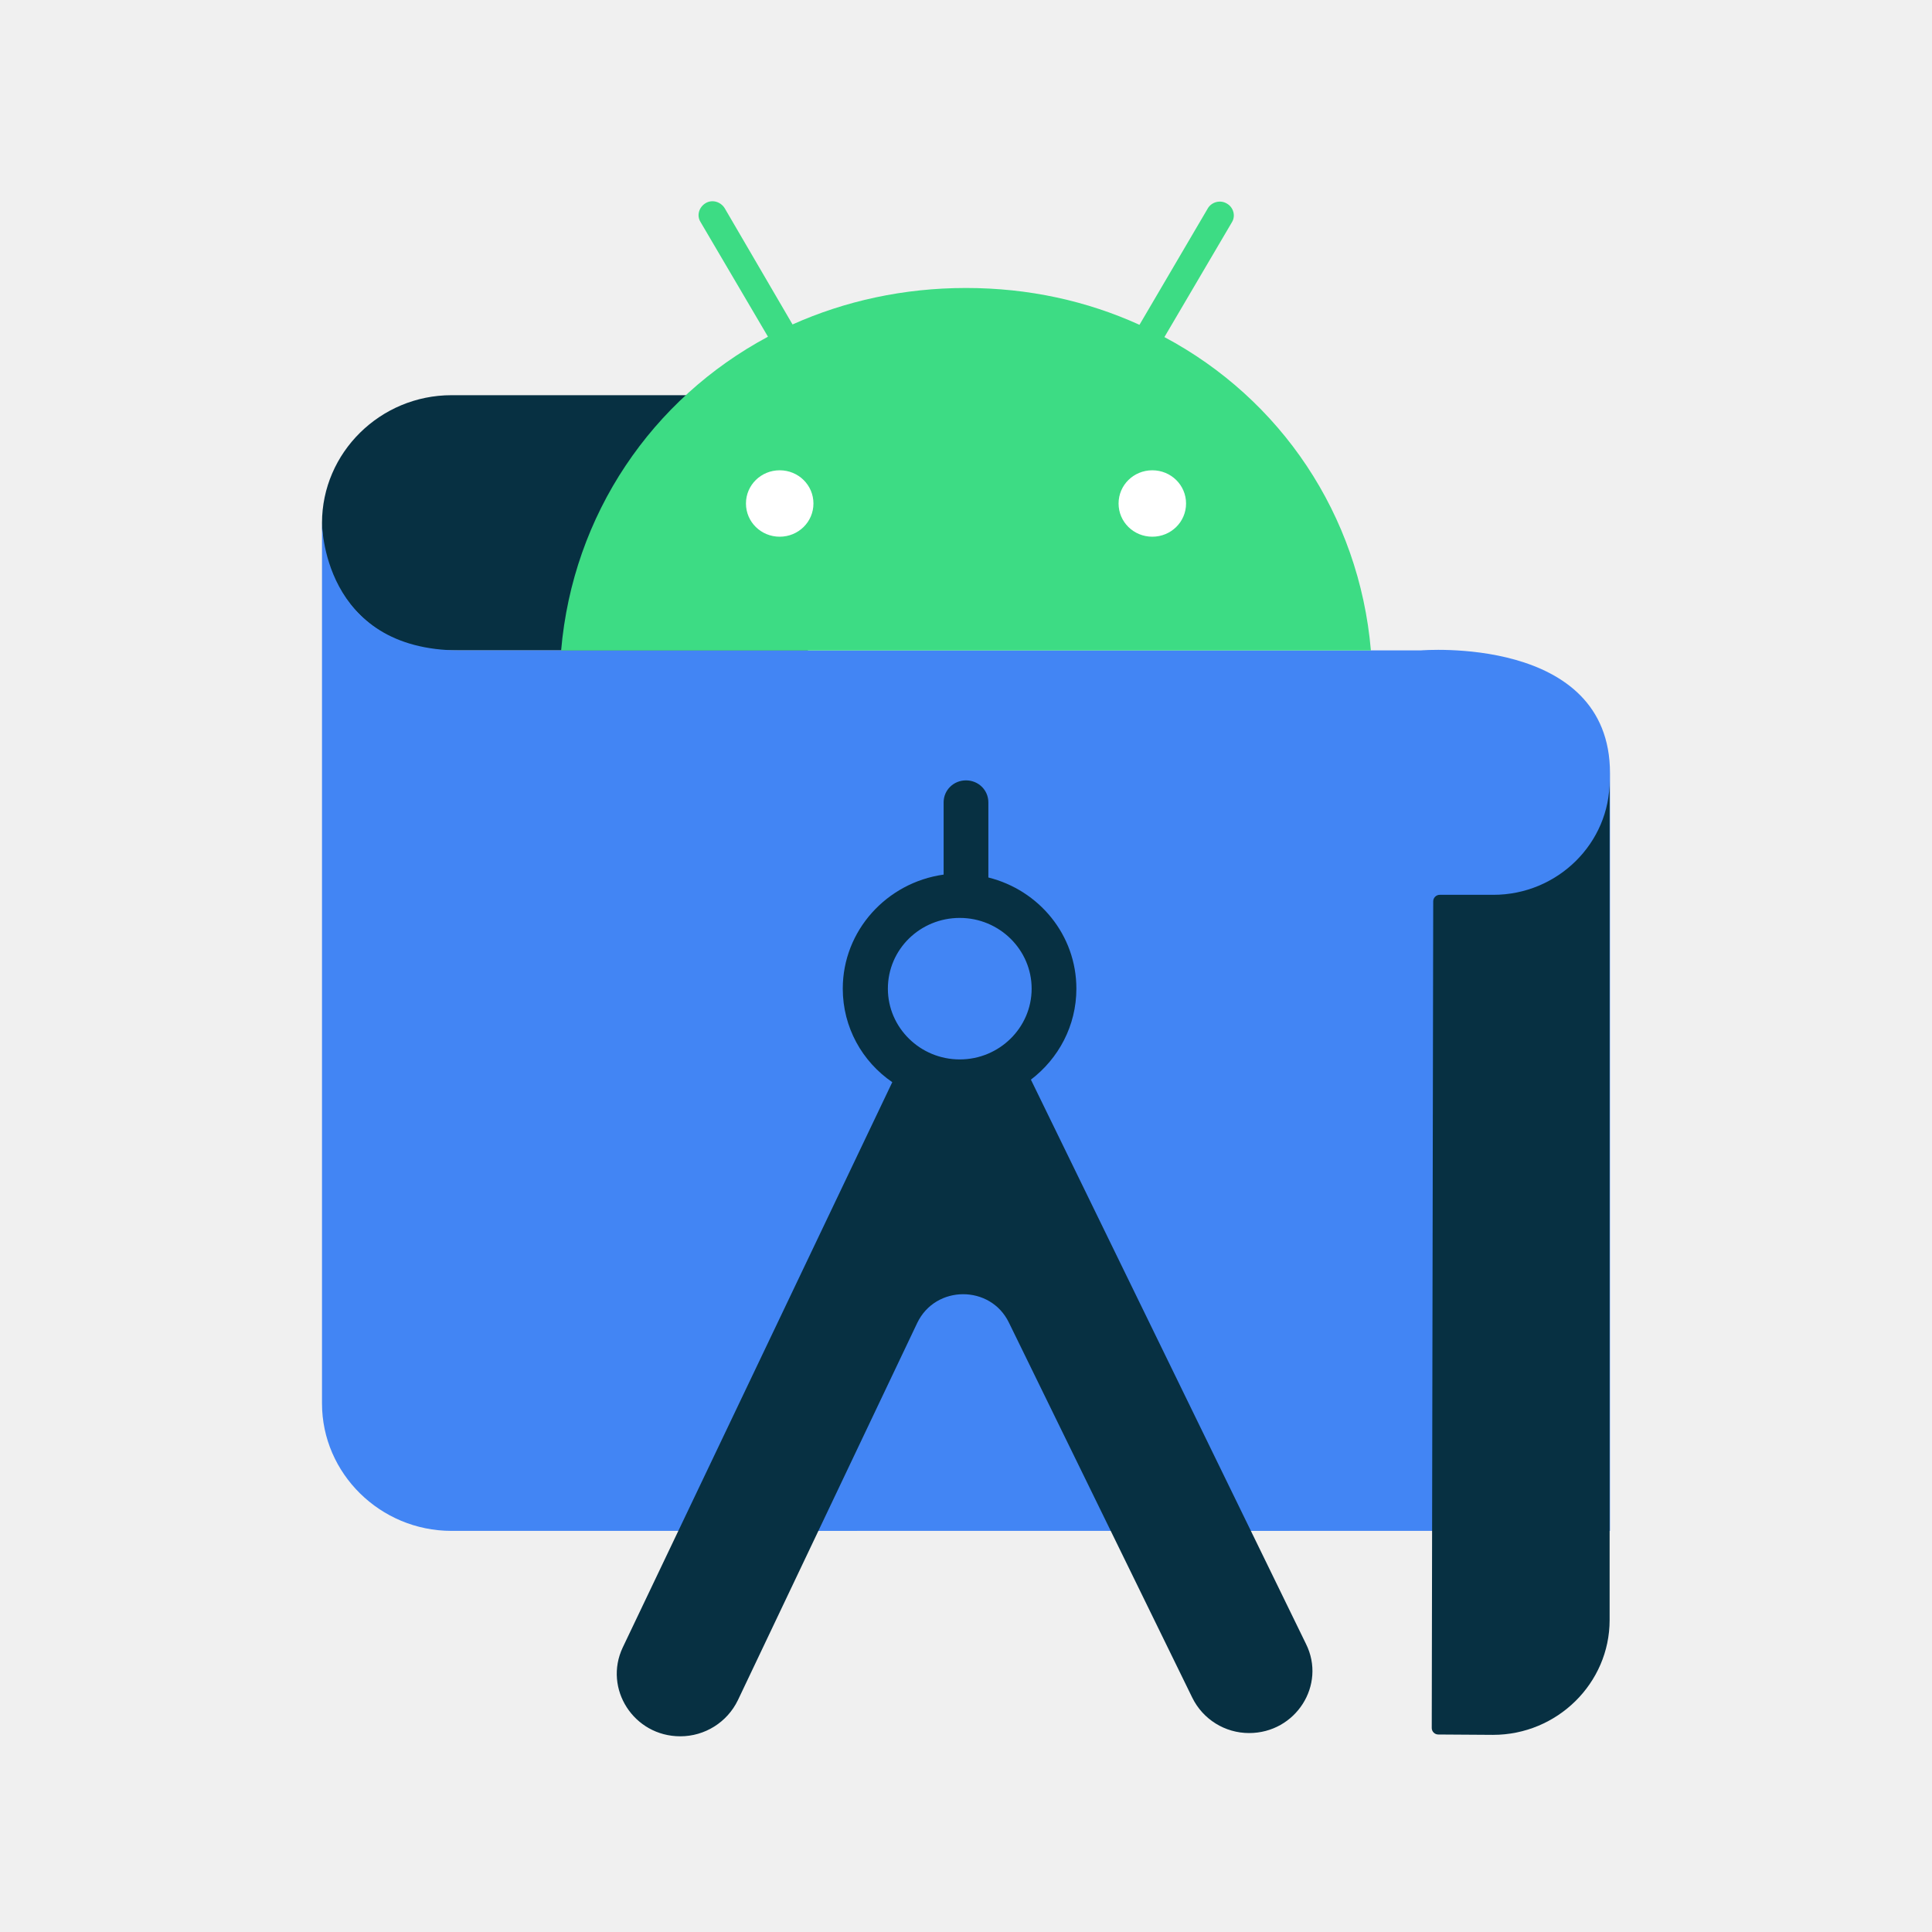
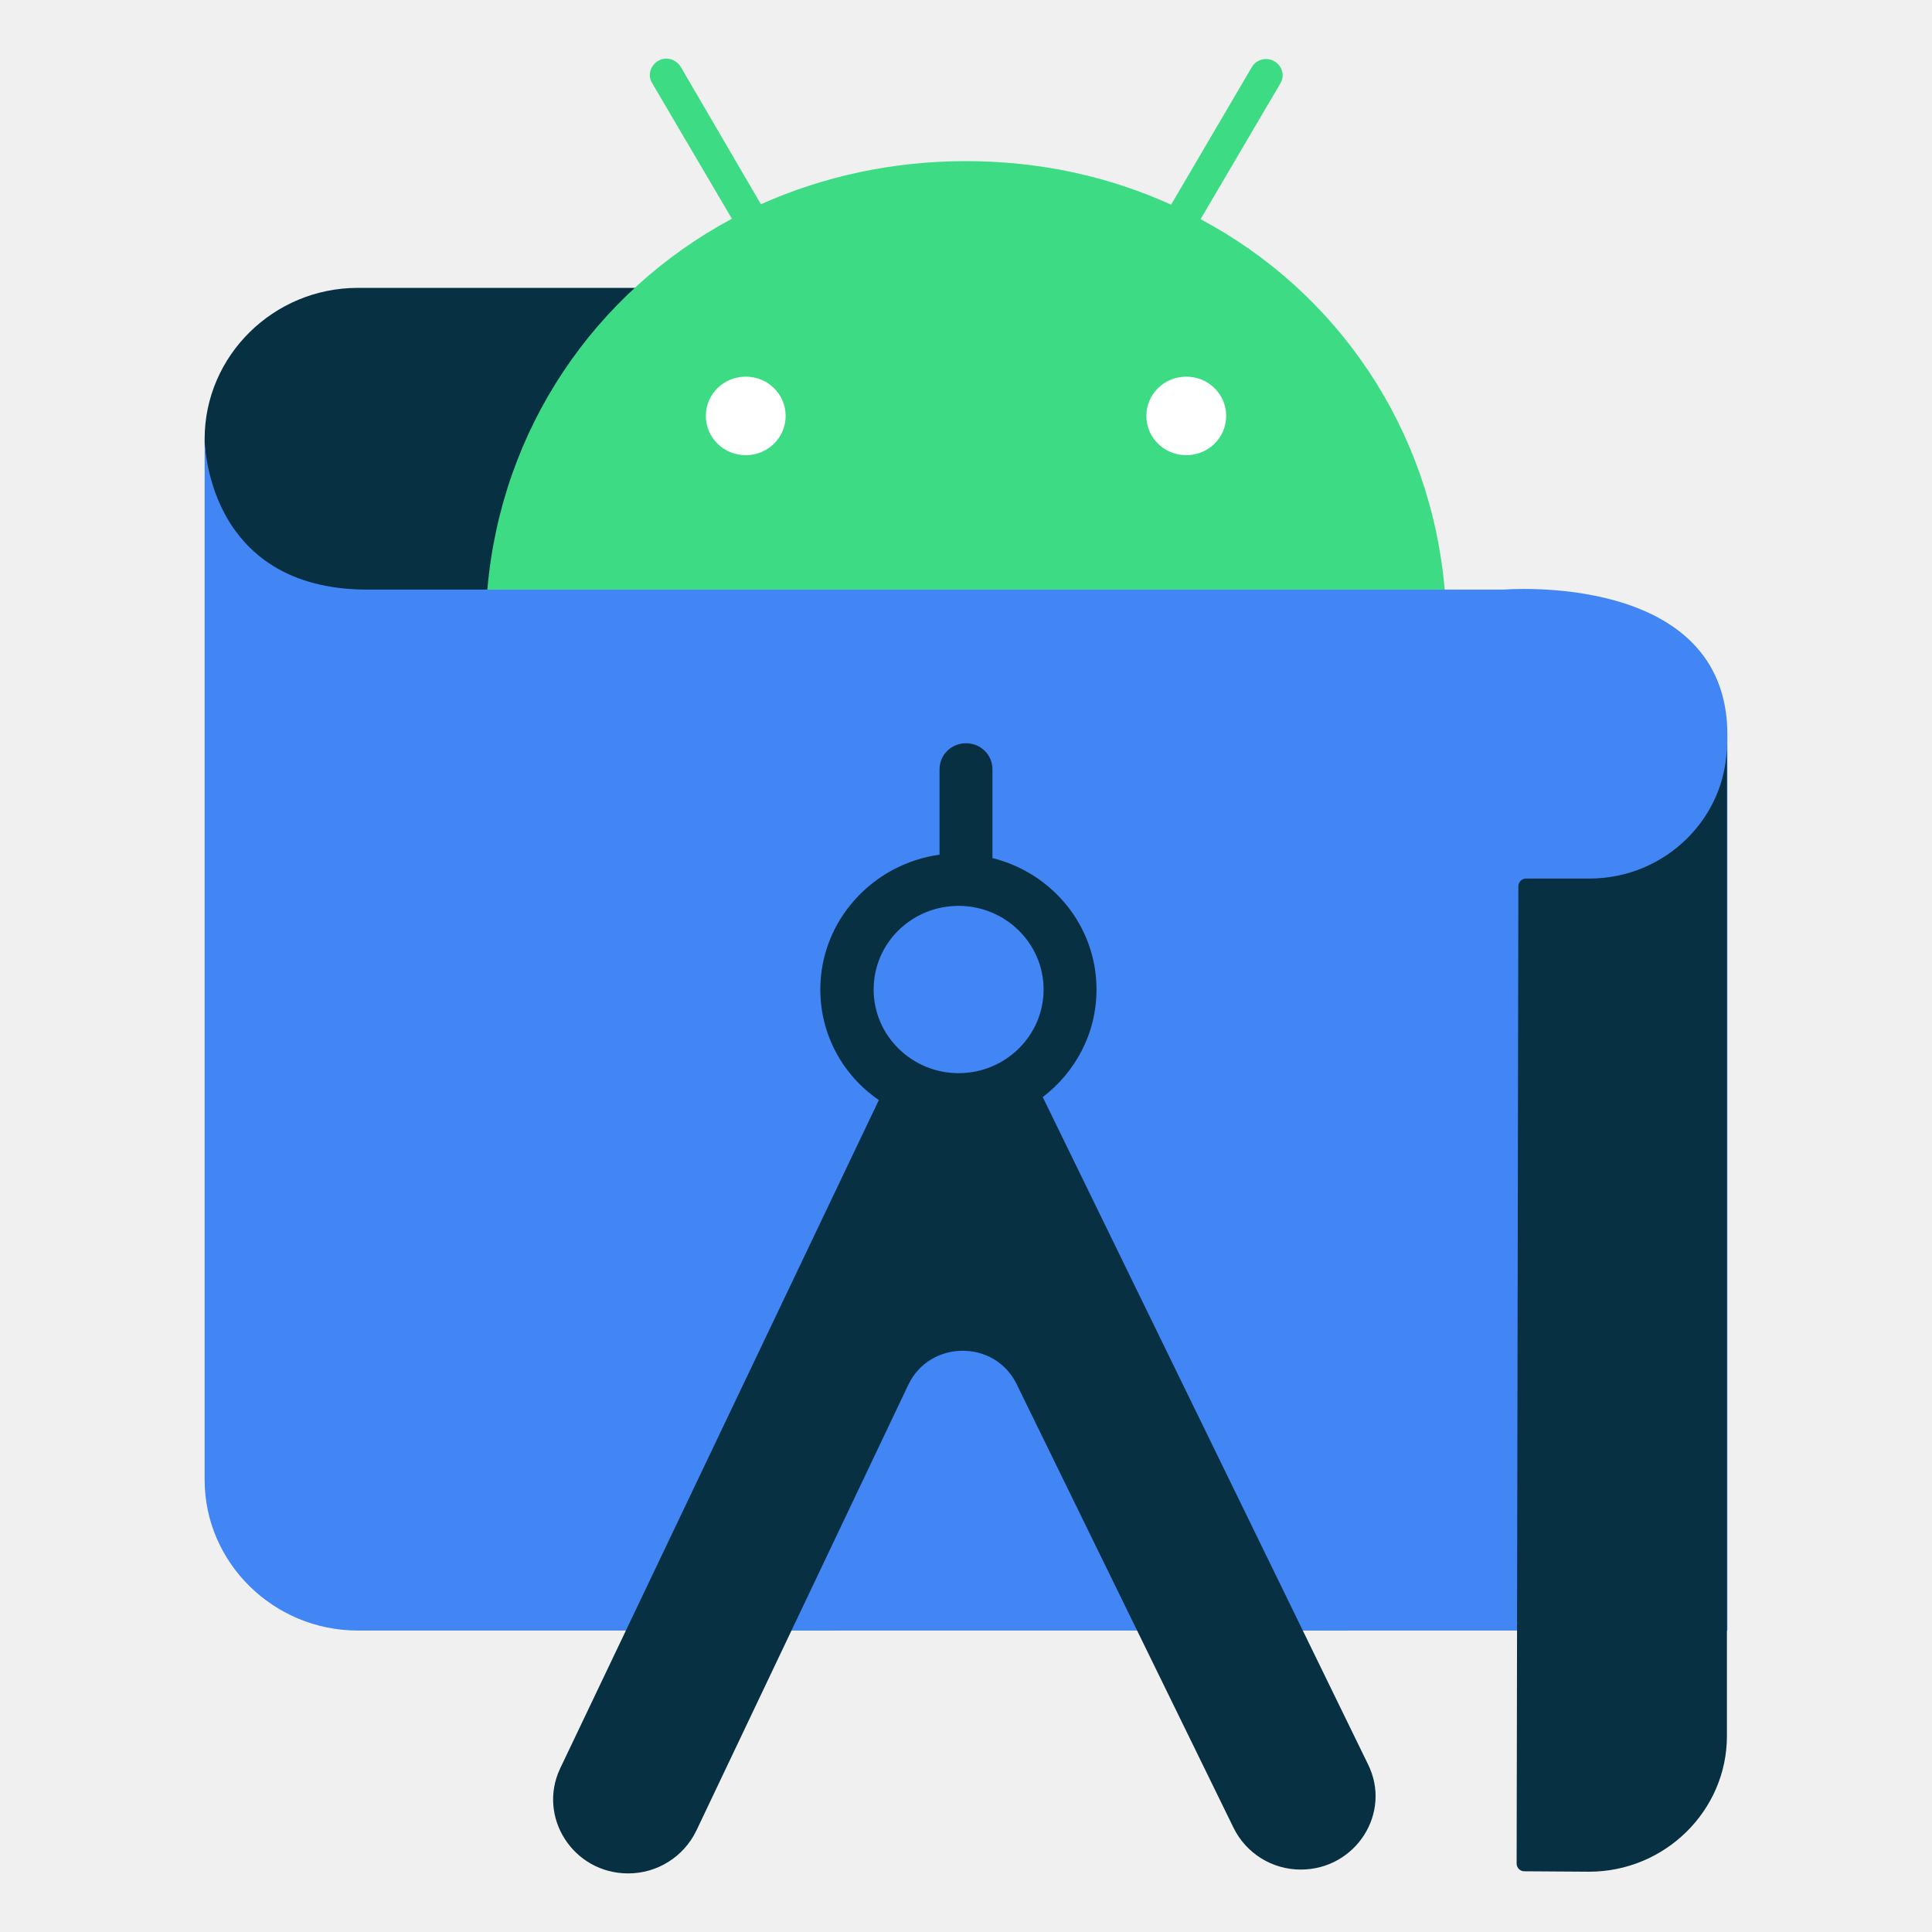
- <svg xmlns="http://www.w3.org/2000/svg" width="240" height="240" fill="none">
-   <path d="M100.046 49.093H56.082C47.244 49.093 40 56.223 40 64.968c0 8.7 6.697 15.83 15.535 15.83h44.829l-.318-31.705z" fill="#073042" />
-   <path d="M200 190.171H56.082C47.244 190.171 40 183.04 40 174.34V64.92s-.046 15.875 17.13 15.875h119.362S200 78.82 200 96.042v94.129z" fill="#4285F4" />
-   <path d="M132.848 134.117c3.417-2.601 5.65-6.681 5.65-11.3 0-7.714-6.242-13.992-13.987-14.261.183 0 .319-.045.501-.045.866 0 1.732.09 2.552.224v-9.058c0-1.525-1.23-2.736-2.779-2.736s-2.779 1.211-2.779 2.736v8.969c-7.062.986-12.483 6.906-12.483 14.126 0 4.798 2.414 9.058 6.15 11.614l-26.515 55.742h17.312l12.255-25.785c2.278-4.754 9.112-4.754 11.39-.045l12.62 25.83h17.494l-27.381-56.011zm-8.838-2.511c-4.92 0-8.929-3.946-8.929-8.789 0-4.844 4.009-8.79 8.929-8.79s8.93 3.946 8.93 8.79c0 4.843-4.01 8.789-8.93 8.789z" fill="#4285F4" />
-   <path d="M119.225 114.027c4.92 0 8.929 3.946 8.929 8.79 0 4.843-4.009 8.789-8.929 8.789-4.921 0-8.93-3.946-8.93-8.789 0-4.889 4.009-8.79 8.93-8.79zm3.553-5.292v-9.058c0-1.525-1.23-2.736-2.779-2.736s-2.779 1.211-2.779 2.736v8.969c-7.061.986-12.528 6.951-12.528 14.171 0 4.798 2.414 9.058 6.15 11.614l-33.485 70.227c-2.415 5.112 1.367 11.032 7.153 11.032a7.945 7.945 0 007.152-4.485l22.278-46.862c2.278-4.754 9.112-4.754 11.39-.045l22.779 46.593a7.857 7.857 0 007.061 4.395c5.786 0 9.613-5.964 7.062-11.077l-34.169-70.092c3.417-2.601 5.649-6.681 5.649-11.3 0-6.682-4.647-12.243-10.934-13.813" fill="#073042" />
-   <path d="M152.119 56.899H90.524v11.076h61.595V56.9z" fill="#fff" />
-   <path d="M143.144 66.672c-2.323 0-4.191-1.838-4.191-4.125s1.868-4.126 4.191-4.126c2.324 0 4.192 1.839 4.192 4.126 0 2.287-1.868 4.125-4.192 4.125zm-46.287 0c-2.323 0-4.191-1.838-4.191-4.125s1.868-4.126 4.191-4.126c2.324 0 4.192 1.839 4.192 4.126 0 2.287-1.868 4.125-4.192 4.125zm47.791-24.799l8.382-14.26c.502-.808.183-1.884-.637-2.332-.82-.493-1.914-.18-2.369.628l-8.474 14.44c-6.515-2.96-13.759-4.575-21.549-4.575-7.745 0-15.034 1.615-21.55 4.53l-8.427-14.44c-.502-.807-1.55-1.121-2.37-.628-.82.493-1.138 1.525-.637 2.332l8.383 14.26c-14.397 7.714-24.237 22.064-25.695 38.97h100.592c-1.458-16.906-11.253-31.256-25.649-38.925z" fill="#3DDC84" />
-   <path d="M185.511 111.158h-6.652a.81.81 0 00-.82.807l-.182 102.694a.81.81 0 00.82.807l6.788.045c7.973 0 14.488-6.413 14.488-14.26V96.897c.045 7.848-6.469 14.261-14.442 14.261z" fill="#073042" />
+ <svg xmlns="http://www.w3.org/2000/svg" width="240" height="240" fill="none" version="1.1" id="svg16">
+   <defs id="defs20" />
+   <g id="g844" transform="matrix(1.182251,0,0,1.182251,-21.87008,-22.27811)">
+     <path d="M 100.046,49.093 H 56.082 C 47.244,49.093 40,56.223 40,64.968 c 0,8.7 6.697,15.83 15.535,15.83 h 44.829 z" fill="#073042" id="path2" />
+     <path d="M 200,190.171 H 56.082 C 47.244,190.171 40,183.04 40,174.34 V 64.92 c 0,0 -0.046,15.875 17.13,15.875 h 119.362 c 0,0 23.508,-1.975 23.508,15.247 z" fill="#4285f4" id="path4" />
+     <path d="m 132.848,134.117 c 3.417,-2.601 5.65,-6.681 5.65,-11.3 0,-7.714 -6.242,-13.992 -13.987,-14.261 0.183,0 0.319,-0.045 0.501,-0.045 0.866,0 1.732,0.09 2.552,0.224 v -9.058 c 0,-1.525 -1.23,-2.736 -2.779,-2.736 -1.549,0 -2.779,1.211 -2.779,2.736 v 8.969 c -7.062,0.986 -12.483,6.906 -12.483,14.126 0,4.798 2.414,9.058 6.15,11.614 l -26.515,55.742 h 17.312 l 12.255,-25.785 c 2.278,-4.754 9.112,-4.754 11.39,-0.045 l 12.62,25.83 h 17.494 z m -8.838,-2.511 c -4.92,0 -8.929,-3.946 -8.929,-8.789 0,-4.844 4.009,-8.79 8.929,-8.79 4.92,0 8.93,3.946 8.93,8.79 0,4.843 -4.01,8.789 -8.93,8.789 z" fill="#4285f4" id="path6" />
+     <path d="m 119.225,114.027 c 4.92,0 8.929,3.946 8.929,8.79 0,4.843 -4.009,8.789 -8.929,8.789 -4.921,0 -8.93,-3.946 -8.93,-8.789 0,-4.889 4.009,-8.79 8.93,-8.79 z m 3.553,-5.292 v -9.058 c 0,-1.525 -1.23,-2.736 -2.779,-2.736 -1.549,0 -2.779,1.211 -2.779,2.736 v 8.969 c -7.061,0.986 -12.528,6.951 -12.528,14.171 0,4.798 2.414,9.058 6.15,11.614 l -33.485,70.227 c -2.415,5.112 1.367,11.032 7.153,11.032 a 7.945,7.945 0 0 0 7.152,-4.485 l 22.278,-46.862 c 2.278,-4.754 9.112,-4.754 11.39,-0.045 l 22.779,46.593 a 7.857,7.857 0 0 0 7.061,4.395 c 5.786,0 9.613,-5.964 7.062,-11.077 l -34.169,-70.092 c 3.417,-2.601 5.649,-6.681 5.649,-11.3 0,-6.682 -4.647,-12.243 -10.934,-13.813" fill="#073042" id="path8" />
+     <path d="M 152.119,56.899 H 90.524 v 11.076 h 61.595 V 56.9 Z" fill="#ffffff" id="path10" />
+     <path d="m 143.144,66.672 c -2.323,0 -4.191,-1.838 -4.191,-4.125 0,-2.287 1.868,-4.126 4.191,-4.126 2.324,0 4.192,1.839 4.192,4.126 0,2.287 -1.868,4.125 -4.192,4.125 z m -46.287,0 c -2.323,0 -4.191,-1.838 -4.191,-4.125 0,-2.287 1.868,-4.126 4.191,-4.126 2.324,0 4.192,1.839 4.192,4.126 0,2.287 -1.868,4.125 -4.192,4.125 z m 47.791,-24.799 8.382,-14.26 c 0.502,-0.808 0.183,-1.884 -0.637,-2.332 -0.82,-0.493 -1.914,-0.18 -2.369,0.628 l -8.474,14.44 c -6.515,-2.96 -13.759,-4.575 -21.549,-4.575 -7.745,0 -15.034,1.615 -21.55,4.53 l -8.427,-14.44 c -0.502,-0.807 -1.55,-1.121 -2.37,-0.628 -0.82,0.493 -1.138,1.525 -0.637,2.332 L 95.4,41.828 C 81.003,49.542 71.163,63.892 69.705,80.798 H 170.297 C 168.839,63.892 159.044,49.542 144.648,41.873 Z" fill="#3ddc84" id="path12" />
+     <path d="m 185.511,111.158 h -6.652 a 0.81,0.81 0 0 0 -0.82,0.807 l -0.182,102.694 a 0.81,0.81 0 0 0 0.82,0.807 l 6.788,0.045 c 7.973,0 14.488,-6.413 14.488,-14.26 V 96.897 c 0.045,7.848 -6.469,14.261 -14.442,14.261 z" fill="#073042" id="path14" />
+   </g>
</svg>
